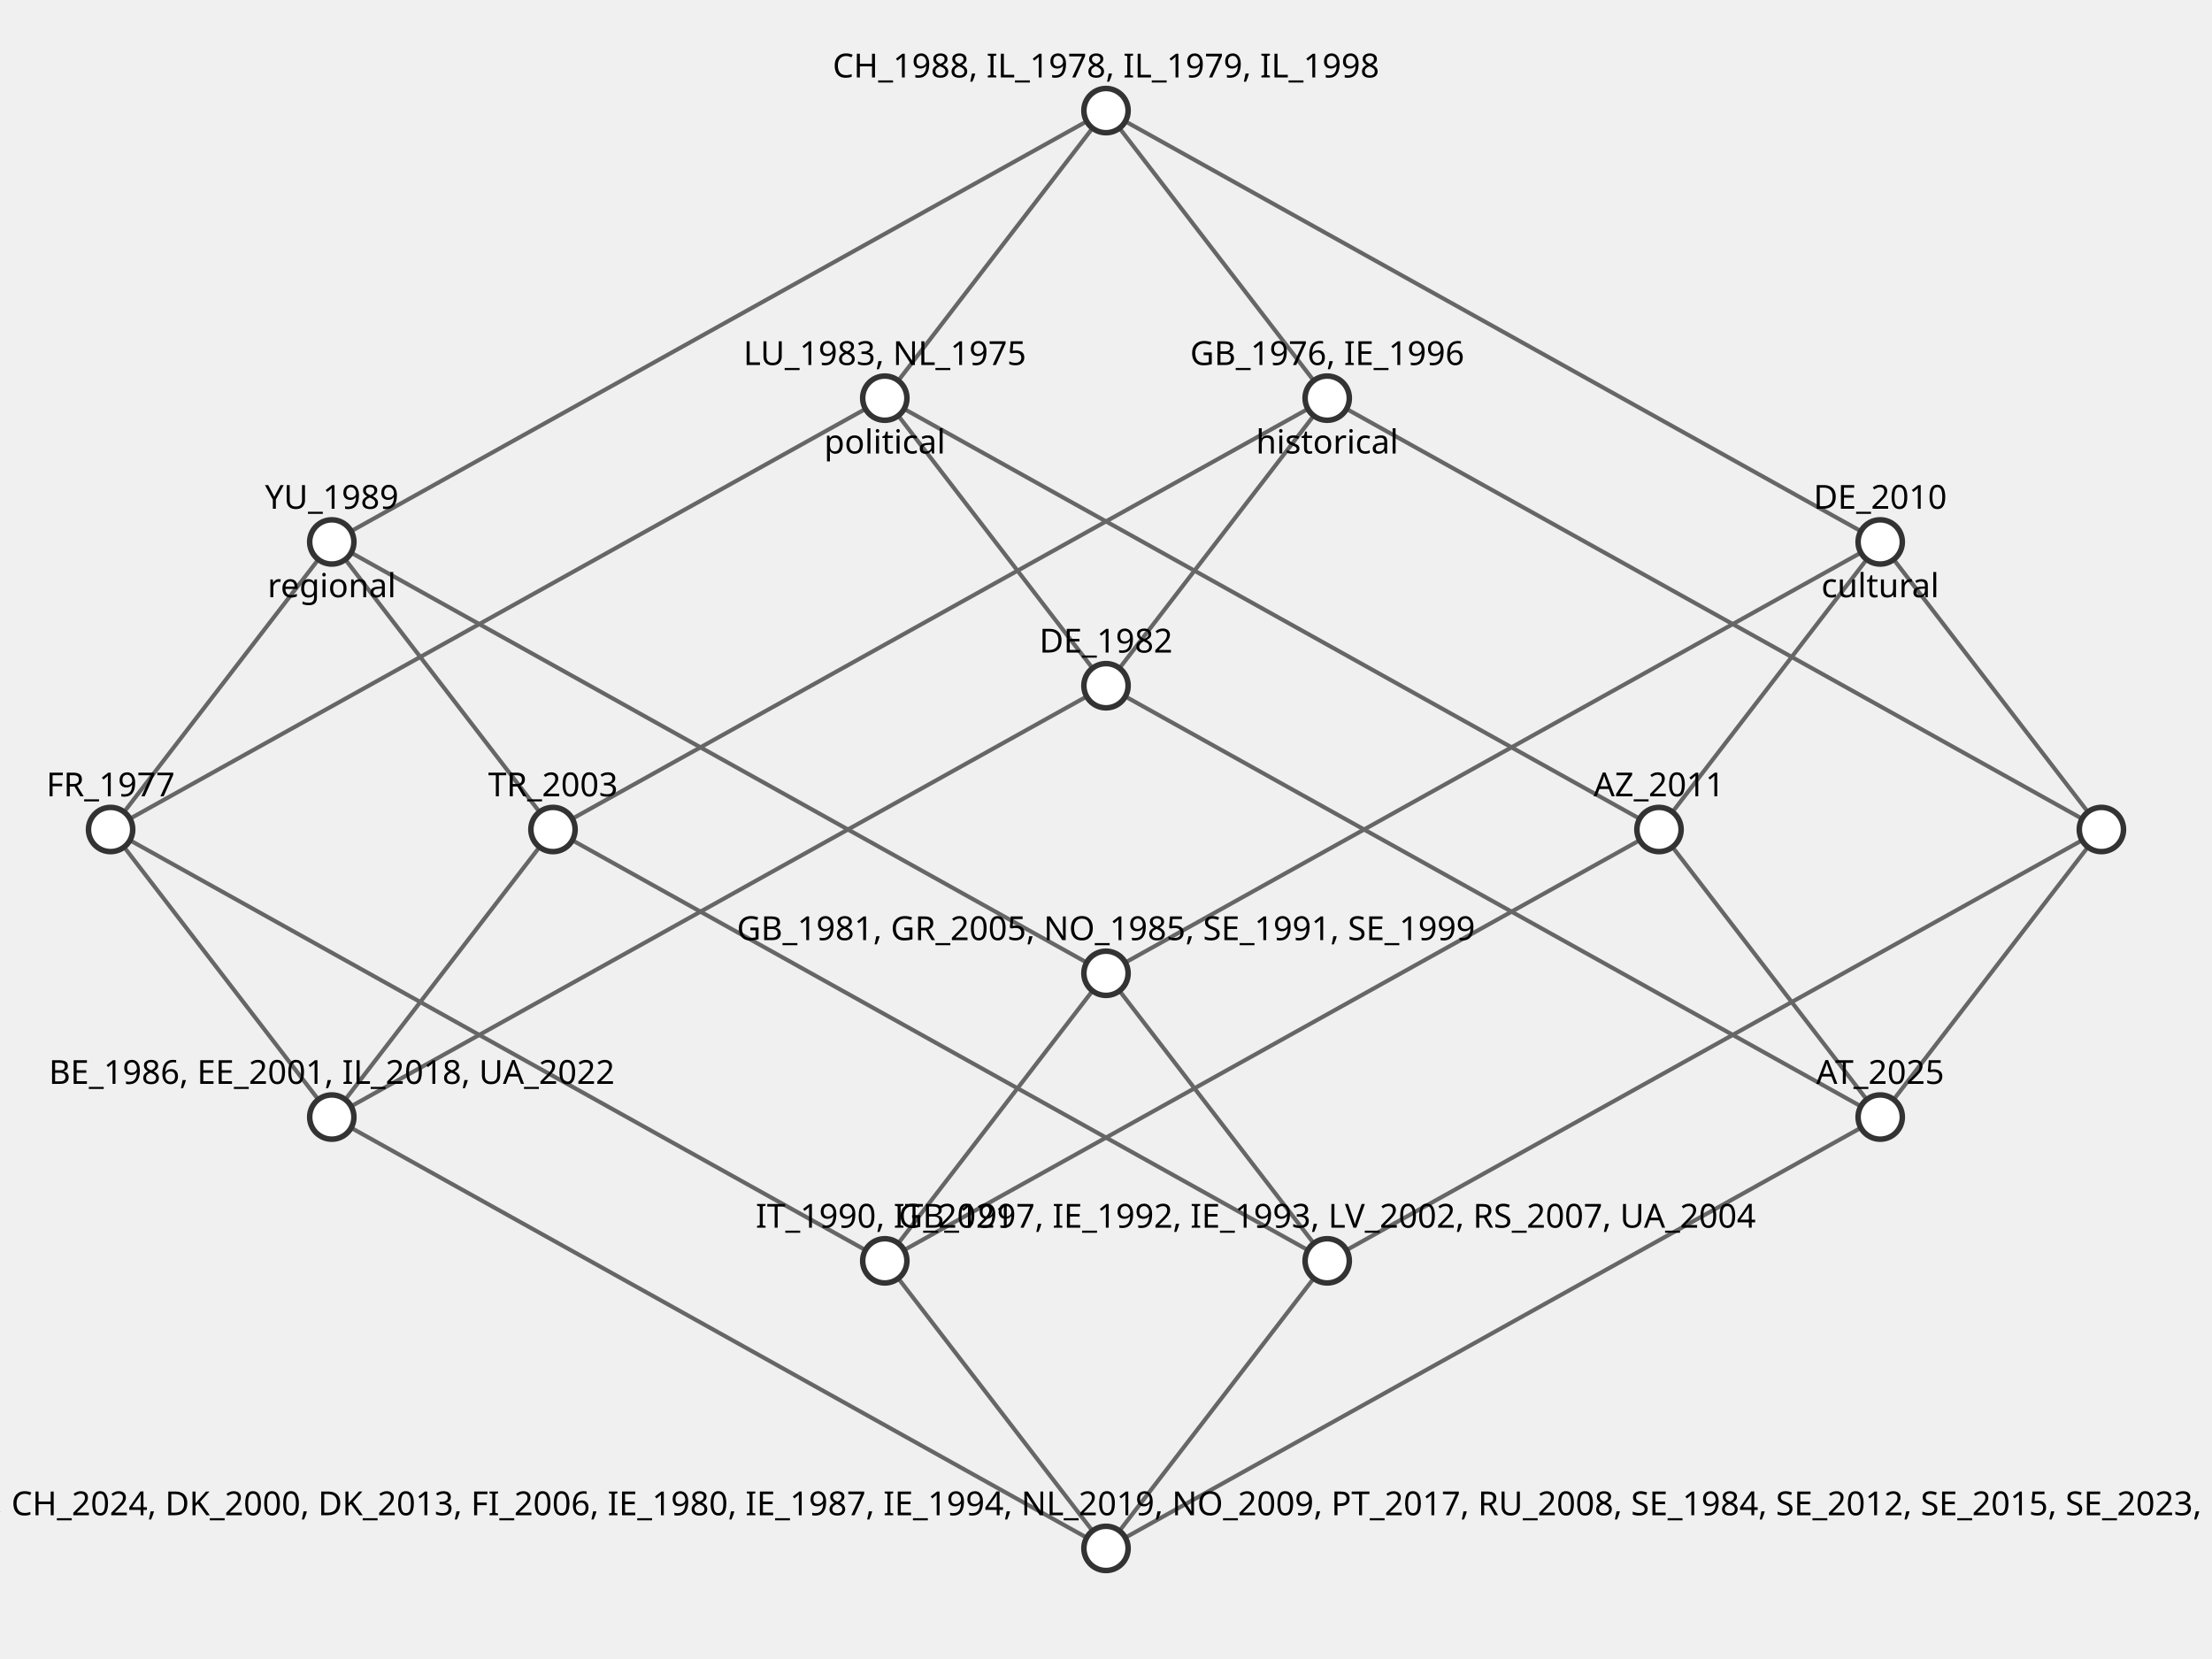
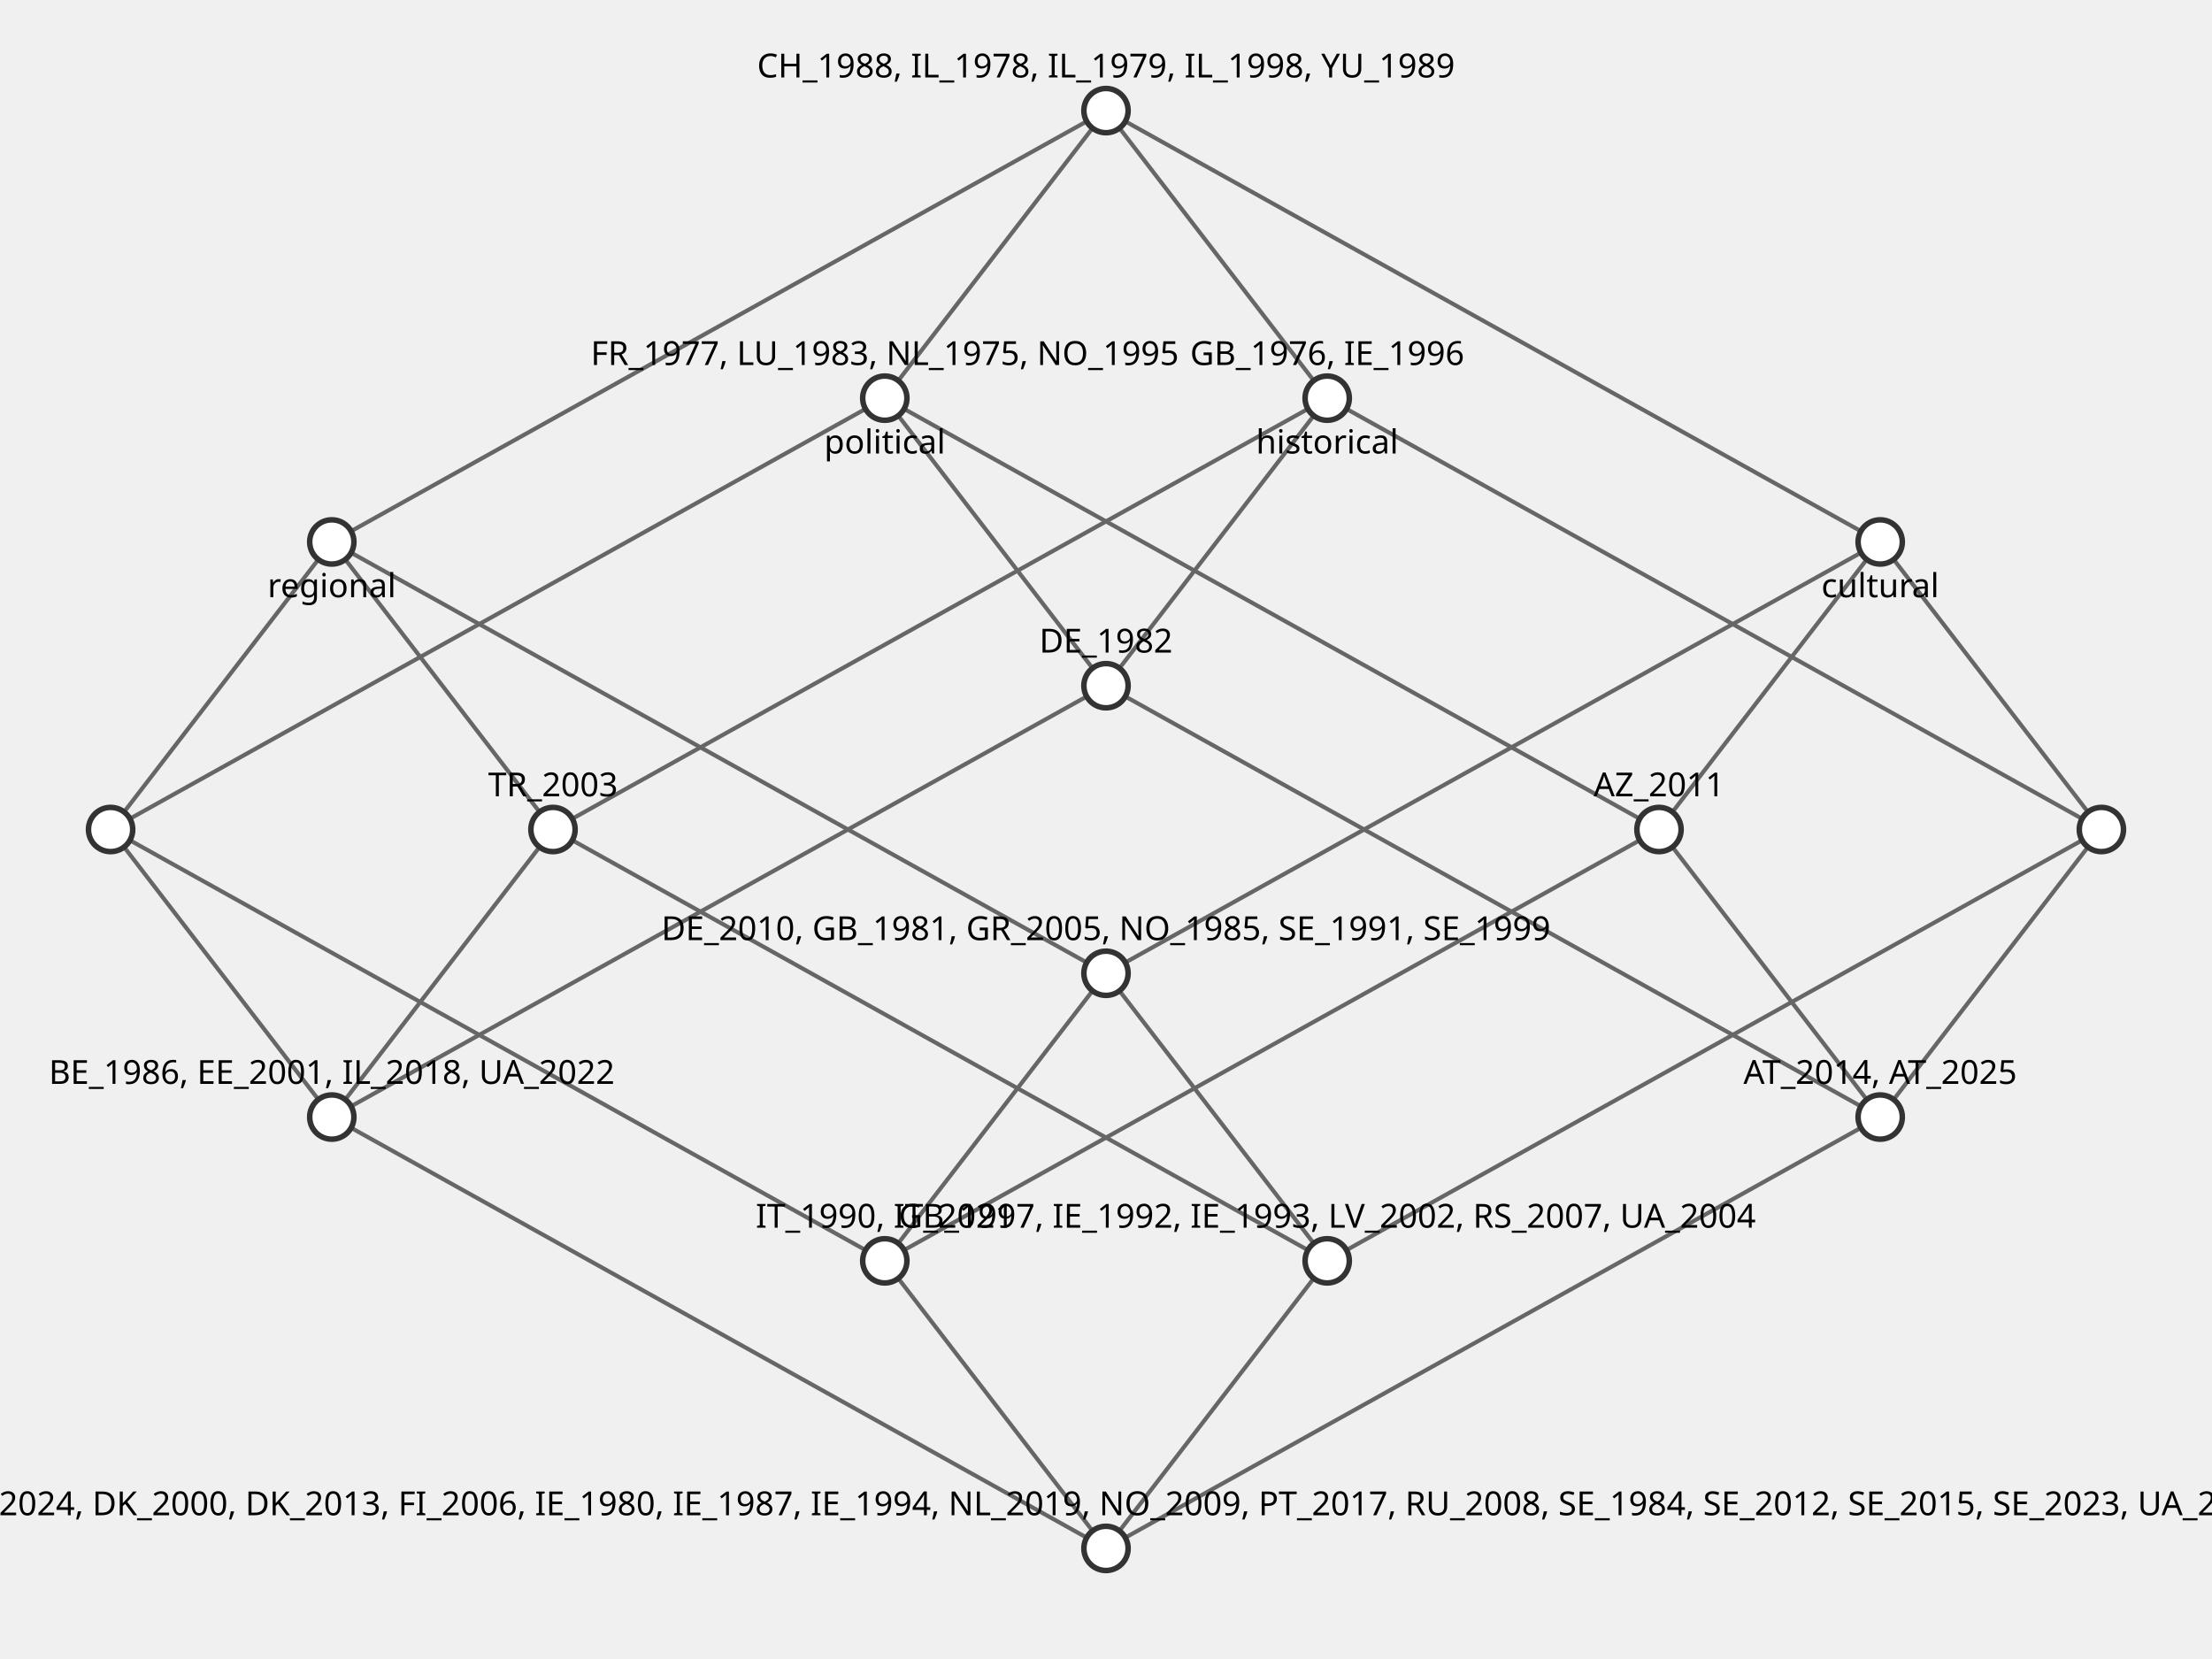
<svg xmlns="http://www.w3.org/2000/svg" width="800" height="600" viewBox="0 0 800 600">
  <line x1="120.0" y1="196.0" x2="400.0" y2="40.0" stroke="#666666" stroke-width="1.5" />
  <line x1="320.0" y1="144.0" x2="400.0" y2="40.0" stroke="#666666" stroke-width="1.5" />
  <line x1="40.0" y1="300.0" x2="120.0" y2="196.0" stroke="#666666" stroke-width="1.5" />
  <line x1="40.0" y1="300.0" x2="320.0" y2="144.0" stroke="#666666" stroke-width="1.5" />
  <line x1="480.0" y1="144.0" x2="400.0" y2="40.0" stroke="#666666" stroke-width="1.5" />
  <line x1="200.0" y1="300.0" x2="120.0" y2="196.0" stroke="#666666" stroke-width="1.5" />
  <line x1="200.0" y1="300.0" x2="480.0" y2="144.0" stroke="#666666" stroke-width="1.5" />
  <line x1="400.0" y1="248.0" x2="320.0" y2="144.0" stroke="#666666" stroke-width="1.5" />
  <line x1="400.0" y1="248.0" x2="480.0" y2="144.0" stroke="#666666" stroke-width="1.5" />
  <line x1="120.0" y1="404.0" x2="40.0" y2="300.0" stroke="#666666" stroke-width="1.5" />
  <line x1="120.0" y1="404.0" x2="200.0" y2="300.0" stroke="#666666" stroke-width="1.5" />
  <line x1="120.0" y1="404.0" x2="400.0" y2="248.0" stroke="#666666" stroke-width="1.5" />
  <line x1="680.0" y1="196.0" x2="400.0" y2="40.0" stroke="#666666" stroke-width="1.5" />
  <line x1="400.0" y1="352.0" x2="120.0" y2="196.0" stroke="#666666" stroke-width="1.5" />
  <line x1="400.0" y1="352.0" x2="680.0" y2="196.0" stroke="#666666" stroke-width="1.5" />
  <line x1="600.0" y1="300.0" x2="320.0" y2="144.0" stroke="#666666" stroke-width="1.5" />
  <line x1="600.0" y1="300.0" x2="680.0" y2="196.0" stroke="#666666" stroke-width="1.5" />
  <line x1="320.0" y1="456.0" x2="40.0" y2="300.0" stroke="#666666" stroke-width="1.5" />
  <line x1="320.0" y1="456.0" x2="400.0" y2="352.0" stroke="#666666" stroke-width="1.5" />
  <line x1="320.0" y1="456.0" x2="600.0" y2="300.0" stroke="#666666" stroke-width="1.5" />
  <line x1="760.0" y1="300.0" x2="480.0" y2="144.0" stroke="#666666" stroke-width="1.5" />
  <line x1="760.0" y1="300.0" x2="680.0" y2="196.0" stroke="#666666" stroke-width="1.5" />
  <line x1="480.0" y1="456.0" x2="200.0" y2="300.0" stroke="#666666" stroke-width="1.5" />
  <line x1="480.0" y1="456.0" x2="400.0" y2="352.0" stroke="#666666" stroke-width="1.5" />
  <line x1="480.0" y1="456.0" x2="760.0" y2="300.0" stroke="#666666" stroke-width="1.5" />
  <line x1="680.0" y1="404.0" x2="400.0" y2="248.0" stroke="#666666" stroke-width="1.5" />
  <line x1="680.0" y1="404.0" x2="600.0" y2="300.0" stroke="#666666" stroke-width="1.5" />
  <line x1="680.0" y1="404.0" x2="760.0" y2="300.0" stroke="#666666" stroke-width="1.5" />
  <line x1="400.0" y1="560.0" x2="120.0" y2="404.0" stroke="#666666" stroke-width="1.5" />
  <line x1="400.0" y1="560.0" x2="320.0" y2="456.0" stroke="#666666" stroke-width="1.5" />
  <line x1="400.0" y1="560.0" x2="480.0" y2="456.0" stroke="#666666" stroke-width="1.5" />
  <line x1="400.0" y1="560.0" x2="680.0" y2="404.0" stroke="#666666" stroke-width="1.5" />
  <g transform="translate(400.0,40.0)">
    <circle r="8" fill="#ffffff" stroke="#333333" stroke-width="2" />
-     <text dy="-12" text-anchor="middle" font-size="12" font-family="sans-serif">CH_1988, IL_1978, IL_1979, IL_1998</text>
+     <text dy="-12" text-anchor="middle" font-size="12" font-family="sans-serif">CH_1988, IL_1978, IL_1979, IL_1998, YU_1989</text>
    <text dy="20" text-anchor="middle" font-size="12" font-family="sans-serif" />
  </g>
  <g transform="translate(120.0,196.0)">
    <circle r="8" fill="#ffffff" stroke="#333333" stroke-width="2" />
-     <text dy="-12" text-anchor="middle" font-size="12" font-family="sans-serif">YU_1989</text>
+     <text dy="-12" text-anchor="middle" font-size="12" font-family="sans-serif" />
    <text dy="20" text-anchor="middle" font-size="12" font-family="sans-serif">regional</text>
  </g>
  <g transform="translate(320.0,144.0)">
    <circle r="8" fill="#ffffff" stroke="#333333" stroke-width="2" />
-     <text dy="-12" text-anchor="middle" font-size="12" font-family="sans-serif">LU_1983, NL_1975</text>
+     <text dy="-12" text-anchor="middle" font-size="12" font-family="sans-serif">FR_1977, LU_1983, NL_1975, NO_1995</text>
    <text dy="20" text-anchor="middle" font-size="12" font-family="sans-serif">political</text>
  </g>
  <g transform="translate(40.0,300.0)">
    <circle r="8" fill="#ffffff" stroke="#333333" stroke-width="2" />
-     <text dy="-12" text-anchor="middle" font-size="12" font-family="sans-serif">FR_1977</text>
+     <text dy="-12" text-anchor="middle" font-size="12" font-family="sans-serif" />
    <text dy="20" text-anchor="middle" font-size="12" font-family="sans-serif" />
  </g>
  <g transform="translate(480.0,144.0)">
    <circle r="8" fill="#ffffff" stroke="#333333" stroke-width="2" />
    <text dy="-12" text-anchor="middle" font-size="12" font-family="sans-serif">GB_1976, IE_1996</text>
    <text dy="20" text-anchor="middle" font-size="12" font-family="sans-serif">historical</text>
  </g>
  <g transform="translate(200.0,300.0)">
    <circle r="8" fill="#ffffff" stroke="#333333" stroke-width="2" />
    <text dy="-12" text-anchor="middle" font-size="12" font-family="sans-serif">TR_2003</text>
    <text dy="20" text-anchor="middle" font-size="12" font-family="sans-serif" />
  </g>
  <g transform="translate(400.0,248.0)">
    <circle r="8" fill="#ffffff" stroke="#333333" stroke-width="2" />
    <text dy="-12" text-anchor="middle" font-size="12" font-family="sans-serif">DE_1982</text>
    <text dy="20" text-anchor="middle" font-size="12" font-family="sans-serif" />
  </g>
  <g transform="translate(120.0,404.0)">
    <circle r="8" fill="#ffffff" stroke="#333333" stroke-width="2" />
    <text dy="-12" text-anchor="middle" font-size="12" font-family="sans-serif">BE_1986, EE_2001, IL_2018, UA_2022</text>
    <text dy="20" text-anchor="middle" font-size="12" font-family="sans-serif" />
  </g>
  <g transform="translate(680.0,196.0)">
    <circle r="8" fill="#ffffff" stroke="#333333" stroke-width="2" />
-     <text dy="-12" text-anchor="middle" font-size="12" font-family="sans-serif">DE_2010</text>
+     <text dy="-12" text-anchor="middle" font-size="12" font-family="sans-serif" />
    <text dy="20" text-anchor="middle" font-size="12" font-family="sans-serif">cultural</text>
  </g>
  <g transform="translate(400.0,352.0)">
    <circle r="8" fill="#ffffff" stroke="#333333" stroke-width="2" />
-     <text dy="-12" text-anchor="middle" font-size="12" font-family="sans-serif">GB_1981, GR_2005, NO_1985, SE_1991, SE_1999</text>
+     <text dy="-12" text-anchor="middle" font-size="12" font-family="sans-serif">DE_2010, GB_1981, GR_2005, NO_1985, SE_1991, SE_1999</text>
    <text dy="20" text-anchor="middle" font-size="12" font-family="sans-serif" />
  </g>
  <g transform="translate(600.0,300.0)">
    <circle r="8" fill="#ffffff" stroke="#333333" stroke-width="2" />
    <text dy="-12" text-anchor="middle" font-size="12" font-family="sans-serif">AZ_2011</text>
    <text dy="20" text-anchor="middle" font-size="12" font-family="sans-serif" />
  </g>
  <g transform="translate(320.0,456.0)">
    <circle r="8" fill="#ffffff" stroke="#333333" stroke-width="2" />
    <text dy="-12" text-anchor="middle" font-size="12" font-family="sans-serif">IT_1990, IT_2021</text>
    <text dy="20" text-anchor="middle" font-size="12" font-family="sans-serif" />
  </g>
  <g transform="translate(760.0,300.0)">
    <circle r="8" fill="#ffffff" stroke="#333333" stroke-width="2" />
    <text dy="-12" text-anchor="middle" font-size="12" font-family="sans-serif" />
    <text dy="20" text-anchor="middle" font-size="12" font-family="sans-serif" />
  </g>
  <g transform="translate(480.0,456.0)">
    <circle r="8" fill="#ffffff" stroke="#333333" stroke-width="2" />
    <text dy="-12" text-anchor="middle" font-size="12" font-family="sans-serif">GB_1997, IE_1992, IE_1993, LV_2002, RS_2007, UA_2004</text>
    <text dy="20" text-anchor="middle" font-size="12" font-family="sans-serif" />
  </g>
  <g transform="translate(680.0,404.0)">
    <circle r="8" fill="#ffffff" stroke="#333333" stroke-width="2" />
-     <text dy="-12" text-anchor="middle" font-size="12" font-family="sans-serif">AT_2025</text>
+     <text dy="-12" text-anchor="middle" font-size="12" font-family="sans-serif">AT_2014, AT_2025</text>
    <text dy="20" text-anchor="middle" font-size="12" font-family="sans-serif" />
  </g>
  <g transform="translate(400.0,560.0)">
    <circle r="8" fill="#ffffff" stroke="#333333" stroke-width="2" />
-     <text dy="-12" text-anchor="middle" font-size="12" font-family="sans-serif">AT_2014, CH_2024, DK_2000, DK_2013, FI_2006, IE_1980, IE_1987, IE_1994, NL_2019, NO_2009, PT_2017, RU_2008, SE_1984, SE_2012, SE_2015, SE_2023, UA_2016</text>
+     <text dy="-12" text-anchor="middle" font-size="12" font-family="sans-serif">CH_2024, DK_2000, DK_2013, FI_2006, IE_1980, IE_1987, IE_1994, NL_2019, NO_2009, PT_2017, RU_2008, SE_1984, SE_2012, SE_2015, SE_2023, UA_2016</text>
    <text dy="20" text-anchor="middle" font-size="12" font-family="sans-serif" />
  </g>
</svg>
